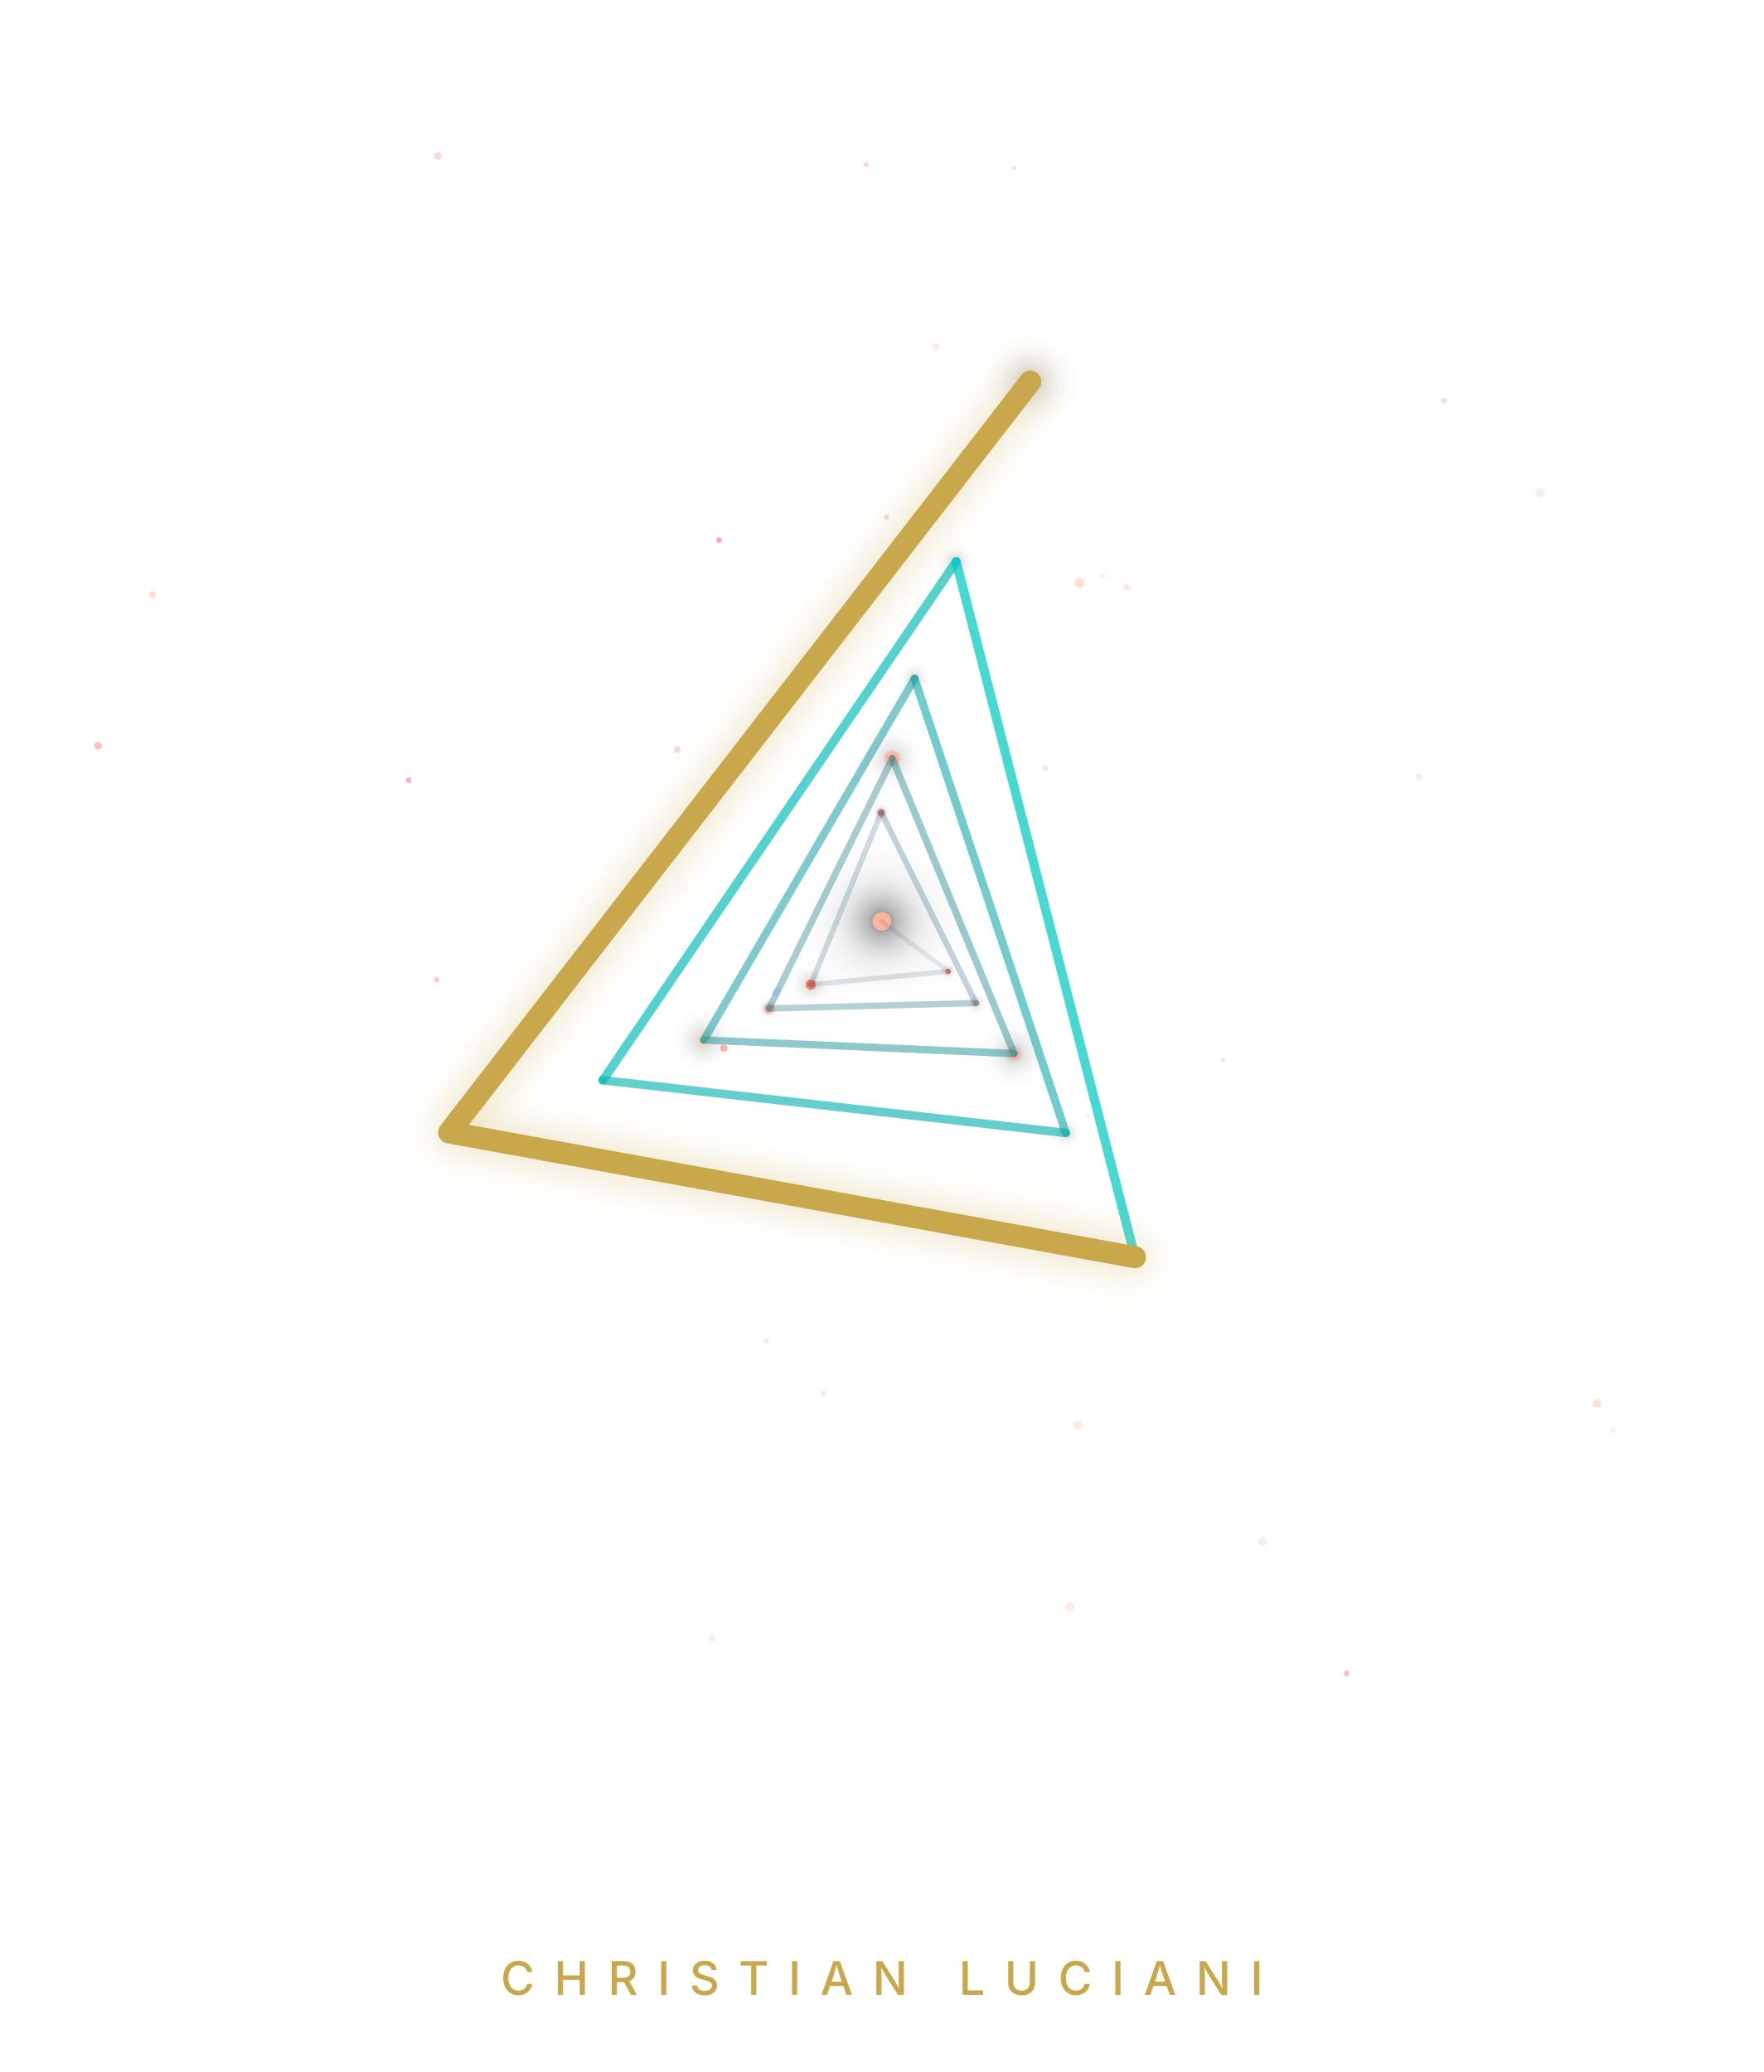
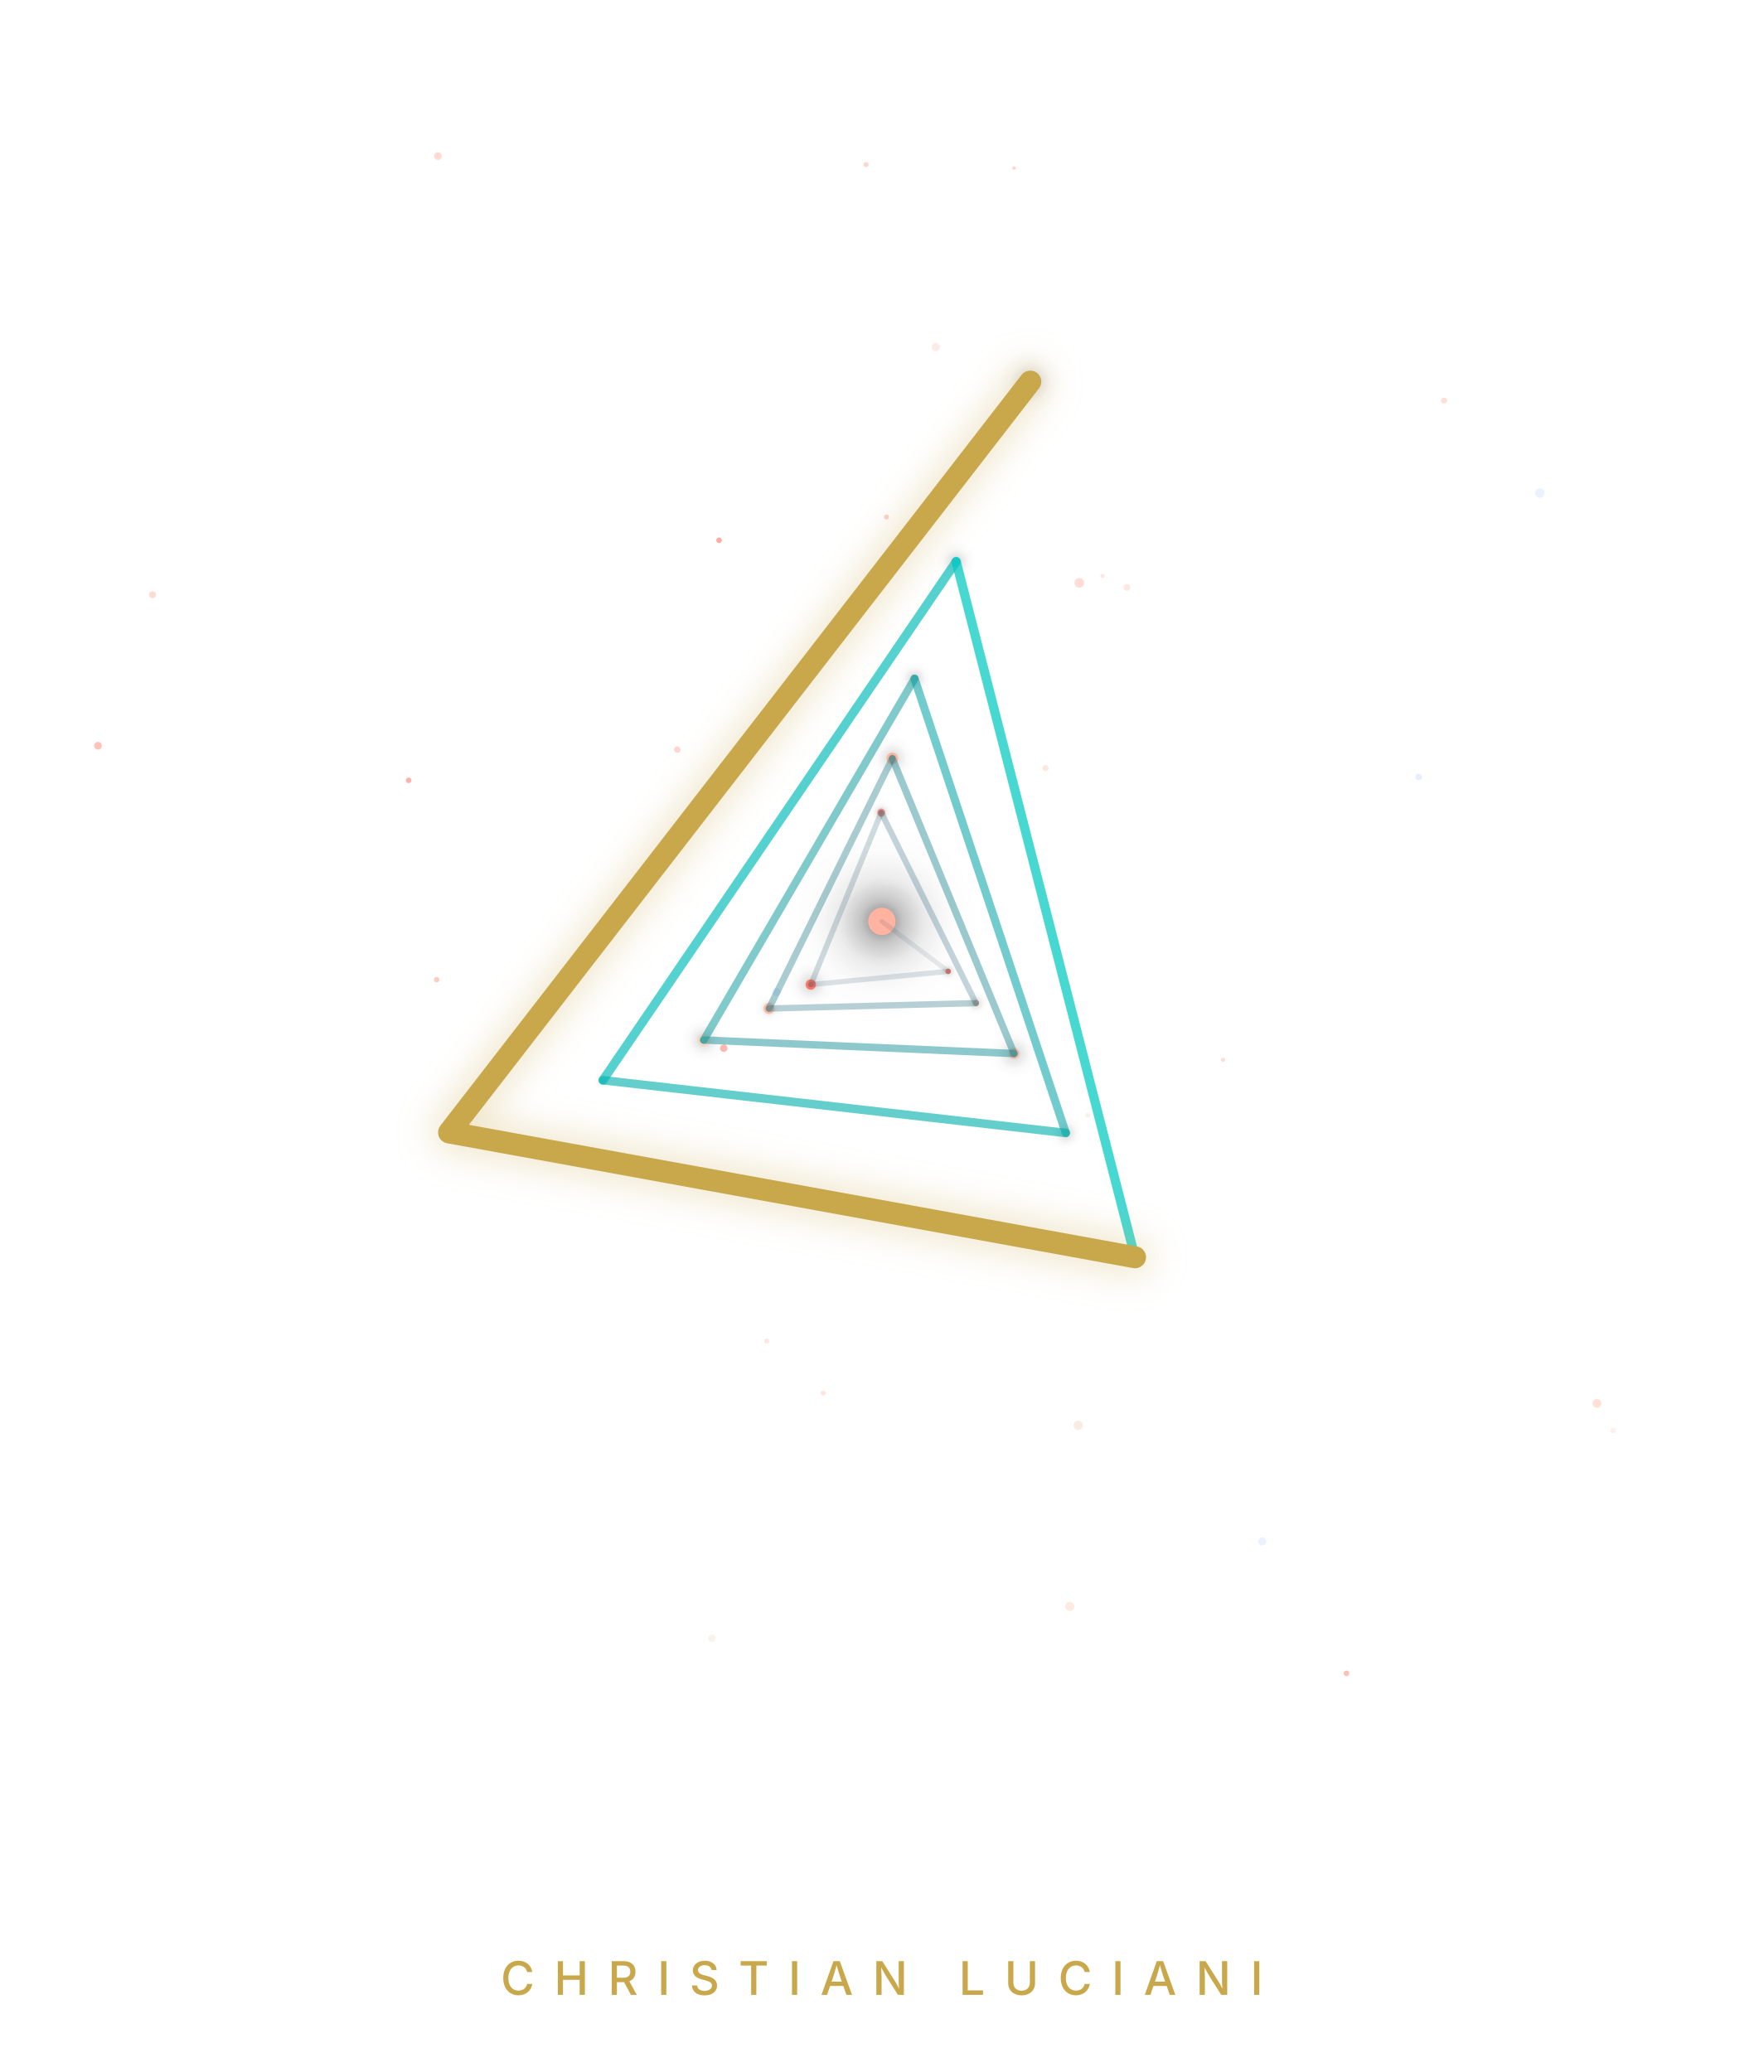
<svg xmlns="http://www.w3.org/2000/svg" viewBox="0 0 800 940" width="800" height="940" role="img" aria-label="Logo: triángulo espiral de conocimiento con nodos en cada vértice y una C final de Christian">
  <defs>
    <radialGradient id="halo-star" cx="50%" cy="50%" r="50%">
      <stop offset="0%" stop-color="currentColor" stop-opacity="0.28" />
      <stop offset="30%" stop-color="currentColor" stop-opacity="0.09" />
      <stop offset="65%" stop-color="currentColor" stop-opacity="0.02" />
      <stop offset="100%" stop-color="currentColor" stop-opacity="0" />
    </radialGradient>
    <radialGradient id="halo-nova" cx="50%" cy="50%" r="50%">
      <stop offset="0%" stop-color="currentColor" stop-opacity="0.16" />
      <stop offset="40%" stop-color="currentColor" stop-opacity="0.05" />
      <stop offset="75%" stop-color="currentColor" stop-opacity="0.01" />
      <stop offset="100%" stop-color="currentColor" stop-opacity="0" />
    </radialGradient>
    <filter id="halo-blur" x="-80%" y="-80%" width="260%" height="260%">
      <feGaussianBlur stdDeviation="8" />
    </filter>
  </defs>
  <g id="logo-background" data-name="Background">
    <circle cx="326.15" cy="245.1" r="1.275" fill="#ff6f5e" opacity="0.575" />
    <circle cx="373.44" cy="631.99" r="1.135" fill="#ffb49e" opacity="0.356" />
    <circle cx="69.18" cy="269.81" r="1.583" fill="#ffb49e" opacity="0.466" />
    <circle cx="485.27" cy="728.79" r="2.067" fill="#ffb49e" opacity="0.289" />
    <circle cx="724.37" cy="636.65" r="1.982" fill="#ffb49e" opacity="0.425" />
    <circle cx="424.45" cy="157.44" r="1.892" fill="#f6d7c4" opacity="0.445" />
    <circle cx="328.3" cy="475.53" r="1.684" fill="#ff6f5e" opacity="0.494" />
    <circle cx="198.06" cy="444.43" r="1.256" fill="#ff8a70" opacity="0.435" />
    <circle cx="554.79" cy="480.78" r="0.95" fill="#ffb49e" opacity="0.439" />
    <circle cx="322.96" cy="743.2" r="1.716" fill="#f6d7c4" opacity="0.315" />
    <circle cx="459.98" cy="76.22" r="0.821" fill="#ff6f5e" opacity="0.291" />
    <circle cx="610.76" cy="759.16" r="1.285" fill="#ff8a70" opacity="0.528" />
    <circle cx="307.23" cy="340.09" r="1.463" fill="#ff6f5e" opacity="0.291" />
    <circle cx="392.85" cy="74.66" r="1.162" fill="#ff8a70" opacity="0.35" />
    <circle cx="352.18" cy="450.09" r="1.896" fill="#cfe0ff" opacity="0.536" />
    <circle cx="185.37" cy="354.01" r="1.275" fill="#ff6f5e" opacity="0.533" />
    <circle cx="347.74" cy="608.4" r="1.139" fill="#ffb49e" opacity="0.318" />
    <circle cx="474.25" cy="348.48" r="1.418" fill="#f6d7c4" opacity="0.546" />
    <circle cx="489.08" cy="646.62" r="2.143" fill="#f6d7c4" opacity="0.472" />
    <circle cx="500.15" cy="261.26" r="0.983" fill="#ffb49e" opacity="0.325" />
    <circle cx="198.64" cy="70.82" r="1.73" fill="#ff8a70" opacity="0.317" />
    <circle cx="643.53" cy="352.54" r="1.507" fill="#cfe0ff" opacity="0.509" />
    <circle cx="511.12" cy="266.51" r="1.531" fill="#ffb49e" opacity="0.302" />
    <circle cx="489.59" cy="264.44" r="2.199" fill="#ff8a70" opacity="0.29" />
    <circle cx="698.49" cy="223.67" r="2.122" fill="#cfe0ff" opacity="0.446" />
    <circle cx="493.32" cy="506.02" r="1.087" fill="#f6d7c4" opacity="0.355" />
    <circle cx="654.99" cy="181.72" r="1.364" fill="#ff8a70" opacity="0.288" />
    <circle cx="44.45" cy="338.31" r="1.748" fill="#ff6f5e" opacity="0.427" />
    <circle cx="402.12" cy="234.54" r="1.137" fill="#ff6f5e" opacity="0.324" />
    <circle cx="572.49" cy="699.29" r="1.85" fill="#cfe0ff" opacity="0.413" />
    <circle cx="313.64" cy="375.46" r="1.481" fill="#ff6f5e" opacity="0.456" />
    <circle cx="731.72" cy="648.9" r="1.289" fill="#f6d7c4" opacity="0.344" />
  </g>
  <g id="logo-star-0" data-name="star 0">
    <circle cx="400" cy="418" r="44.8" fill="url(#halo-nova)" color="#ffb3a0" />
    <circle cx="400" cy="418" r="26.6" fill="url(#halo-nova)" color="#ffb3a0" />
-     <circle cx="400" cy="418" r="22.68" fill="url(#halo-star)" color="#ffb3a0" />
-     <circle cx="400" cy="418" r="4.2" fill="#ffb3a0" opacity="1" />
+     <circle cx="400" cy="418" r="31" fill="url(#halo-star)" color="#ffb3a0" />
+     <circle cx="400" cy="418" r="6.2" fill="#ffb3a0" opacity="1" />
  </g>
  <g id="logo-star-1" data-name="star 1">
    <circle cx="430.1" cy="440.68" r="4.55" fill="url(#halo-star)" color="#ff6f5e" />
    <circle cx="430.1" cy="440.68" r="1.27" fill="#ff6f5e" opacity="0.79" />
  </g>
  <g id="logo-star-2" data-name="star 2">
    <circle cx="367.77" cy="446.68" r="10.42" fill="url(#halo-star)" color="#ff6f5e" />
    <circle cx="367.77" cy="446.68" r="2.32" fill="#ff6f5e" opacity="0.92" />
  </g>
  <g id="logo-star-3" data-name="star 3">
    <circle cx="399.71" cy="368.62" r="5.58" fill="url(#halo-star)" color="#ff6f5e" />
    <circle cx="399.71" cy="368.62" r="1.86" fill="#ff6f5e" opacity="0.64" />
  </g>
  <g id="logo-star-4" data-name="star 4">
    <circle cx="442.66" cy="455.09" r="5.51" fill="url(#halo-star)" color="#ffb49e" />
    <circle cx="442.66" cy="455.09" r="1.41" fill="#ffb49e" opacity="0.76" />
  </g>
  <g id="logo-star-5" data-name="star 5">
    <circle cx="348.78" cy="457.54" r="5.95" fill="url(#halo-star)" color="#ffb49e" />
    <circle cx="348.78" cy="457.54" r="2.46" fill="#ffb49e" opacity="0.89" />
  </g>
  <g id="logo-star-6" data-name="star 6">
-     <circle cx="404.74" cy="344.08" r="15.43" fill="url(#halo-star)" color="#ffb49e" />
-     <circle cx="404.74" cy="344.08" r="3.34" fill="#ffb49e" opacity="1" />
+     <circle cx="404.74" cy="344.08" r="10.23" fill="url(#halo-star)" color="#ffb49e" />
+     <circle cx="404.74" cy="344.08" r="2.61" fill="#ffb49e" opacity="1" />
  </g>
  <g id="logo-star-7" data-name="star 7">
-     <circle cx="459.96" cy="477.96" r="16.7" fill="url(#halo-star)" color="#ffb49e" />
-     <circle cx="459.96" cy="477.96" r="2.98" fill="#ffb49e" opacity="1" />
+     <circle cx="459.96" cy="477.96" r="11.07" fill="url(#halo-star)" color="#ffb49e" />
+     <circle cx="459.96" cy="477.96" r="2.32" fill="#ffb49e" opacity="1" />
  </g>
  <g id="logo-star-8" data-name="star 8">
-     <circle cx="319.22" cy="471.81" r="15.2" fill="url(#halo-star)" color="#f6d7c4" />
-     <circle cx="319.22" cy="471.81" r="3.81" fill="#f6d7c4" opacity="1" />
+     <circle cx="319.22" cy="471.81" r="10.07" fill="url(#halo-star)" color="#f6d7c4" />
+     <circle cx="319.22" cy="471.81" r="2.97" fill="#f6d7c4" opacity="1" />
  </g>
  <g id="logo-star-9" data-name="star 9">
    <circle cx="414.82" cy="307.88" r="7.81" fill="url(#halo-star)" color="#f6d7c4" />
    <circle cx="414.82" cy="307.88" r="2.14" fill="#f6d7c4" opacity="0.58" />
  </g>
  <g id="logo-star-10" data-name="star 10">
    <circle cx="483.44" cy="513.99" r="7.66" fill="url(#halo-star)" color="#f6d7c4" />
    <circle cx="483.44" cy="513.99" r="1.68" fill="#f6d7c4" opacity="0.7" />
  </g>
  <g id="logo-star-11" data-name="star 11">
    <circle cx="273.49" cy="490.06" r="3.78" fill="url(#halo-star)" color="#f6d7c4" />
    <circle cx="273.49" cy="490.06" r="1.23" fill="#f6d7c4" opacity="0.82" />
  </g>
  <g id="logo-star-12" data-name="star 12">
    <circle cx="433.7" cy="254.78" r="9.03" fill="url(#halo-star)" color="#cfe0ff" />
    <circle cx="433.7" cy="254.78" r="2.27" fill="#cfe0ff" opacity="0.95" />
  </g>
  <g id="logo-star-13" data-name="star 13">
    <circle cx="514.82" cy="570.37" r="4.53" fill="url(#halo-star)" color="#cfe0ff" />
    <circle cx="514.82" cy="570.37" r="1.82" fill="#cfe0ff" opacity="0.67" />
  </g>
  <g id="logo-star-14" data-name="star 14">
    <circle cx="203.71" cy="513.74" r="4.62" fill="url(#halo-star)" color="#cfe0ff" />
    <circle cx="203.71" cy="513.74" r="1.36" fill="#cfe0ff" opacity="0.79" />
  </g>
  <g id="logo-star-15" data-name="star 15">
-     <circle cx="467.31" cy="173.15" r="21.47" fill="url(#halo-star)" color="#cfe0ff" />
-     <circle cx="467.31" cy="173.15" r="3.78" fill="#cfe0ff" opacity="1" />
+     <circle cx="467.31" cy="173.15" r="14.23" fill="url(#halo-star)" color="#cfe0ff" />
+     <circle cx="467.31" cy="173.15" r="2.95" fill="#cfe0ff" opacity="1" />
  </g>
  <g id="logo-spiral" data-name="Spiral" stroke-linecap="round" fill="none">
    <line x1="400" y1="418" x2="430.1" y2="440.68" stroke="rgb(22,50,79)" stroke-width="2.2" opacity="0.1" />
    <line x1="430.1" y1="440.68" x2="367.77" y2="446.68" stroke="rgb(20,63,88)" stroke-width="2.367" opacity="0.152" />
    <line x1="367.77" y1="446.68" x2="399.71" y2="368.62" stroke="rgb(18,75,98)" stroke-width="2.533" opacity="0.203" />
    <line x1="399.71" y1="368.62" x2="442.66" y2="455.09" stroke="rgb(17,88,107)" stroke-width="2.7" opacity="0.255" />
    <line x1="442.66" y1="455.09" x2="348.78" y2="457.54" stroke="rgb(15,100,117)" stroke-width="2.867" opacity="0.307" />
    <line x1="348.78" y1="457.54" x2="404.74" y2="344.08" stroke="rgb(13,113,126)" stroke-width="3.033" opacity="0.358" />
    <line x1="404.74" y1="344.08" x2="459.96" y2="477.96" stroke="rgb(11,126,136)" stroke-width="3.2" opacity="0.41" />
    <line x1="459.96" y1="477.96" x2="319.22" y2="471.81" stroke="rgb(9,138,145)" stroke-width="3.367" opacity="0.462" />
    <line x1="319.22" y1="471.81" x2="414.82" y2="307.88" stroke="rgb(7,151,154)" stroke-width="3.533" opacity="0.513" />
    <line x1="414.82" y1="307.88" x2="483.44" y2="513.99" stroke="rgb(6,163,164)" stroke-width="3.7" opacity="0.565" />
    <line x1="483.44" y1="513.99" x2="273.49" y2="490.06" stroke="rgb(4,176,173)" stroke-width="3.867" opacity="0.617" />
    <line x1="273.49" y1="490.06" x2="433.7" y2="254.78" stroke="rgb(2,188,183)" stroke-width="4.033" opacity="0.668" />
    <line x1="433.7" y1="254.78" x2="514.82" y2="570.37" stroke="rgb(0,201,192)" stroke-width="4.2" opacity="0.72" />
  </g>
  <g id="logo-c-triespiral" data-name="C TriSpiral" fill="none" stroke-linecap="round" stroke-linejoin="round">
    <path d="M 514.818 570.368 L 203.708 513.738 L 467.315 173.146" stroke="#c9a84c" stroke-width="16" opacity="0.3" filter="url(#halo-blur)" />
    <path d="M 514.818 570.368 L 203.708 513.738 L 467.315 173.146" stroke="#c9a84c" stroke-width="10" opacity="1" />
  </g>
  <g id="logo-typography" data-name="Typography" font-family="ui-sans-serif,system-ui,-apple-system,'Segoe UI',sans-serif" font-size="21" font-weight="500" fill="#c9a84c" letter-spacing="8.82">
    <text x="400" y="905" text-anchor="middle">CHRISTIAN LUCIANI</text>
  </g>
</svg>
